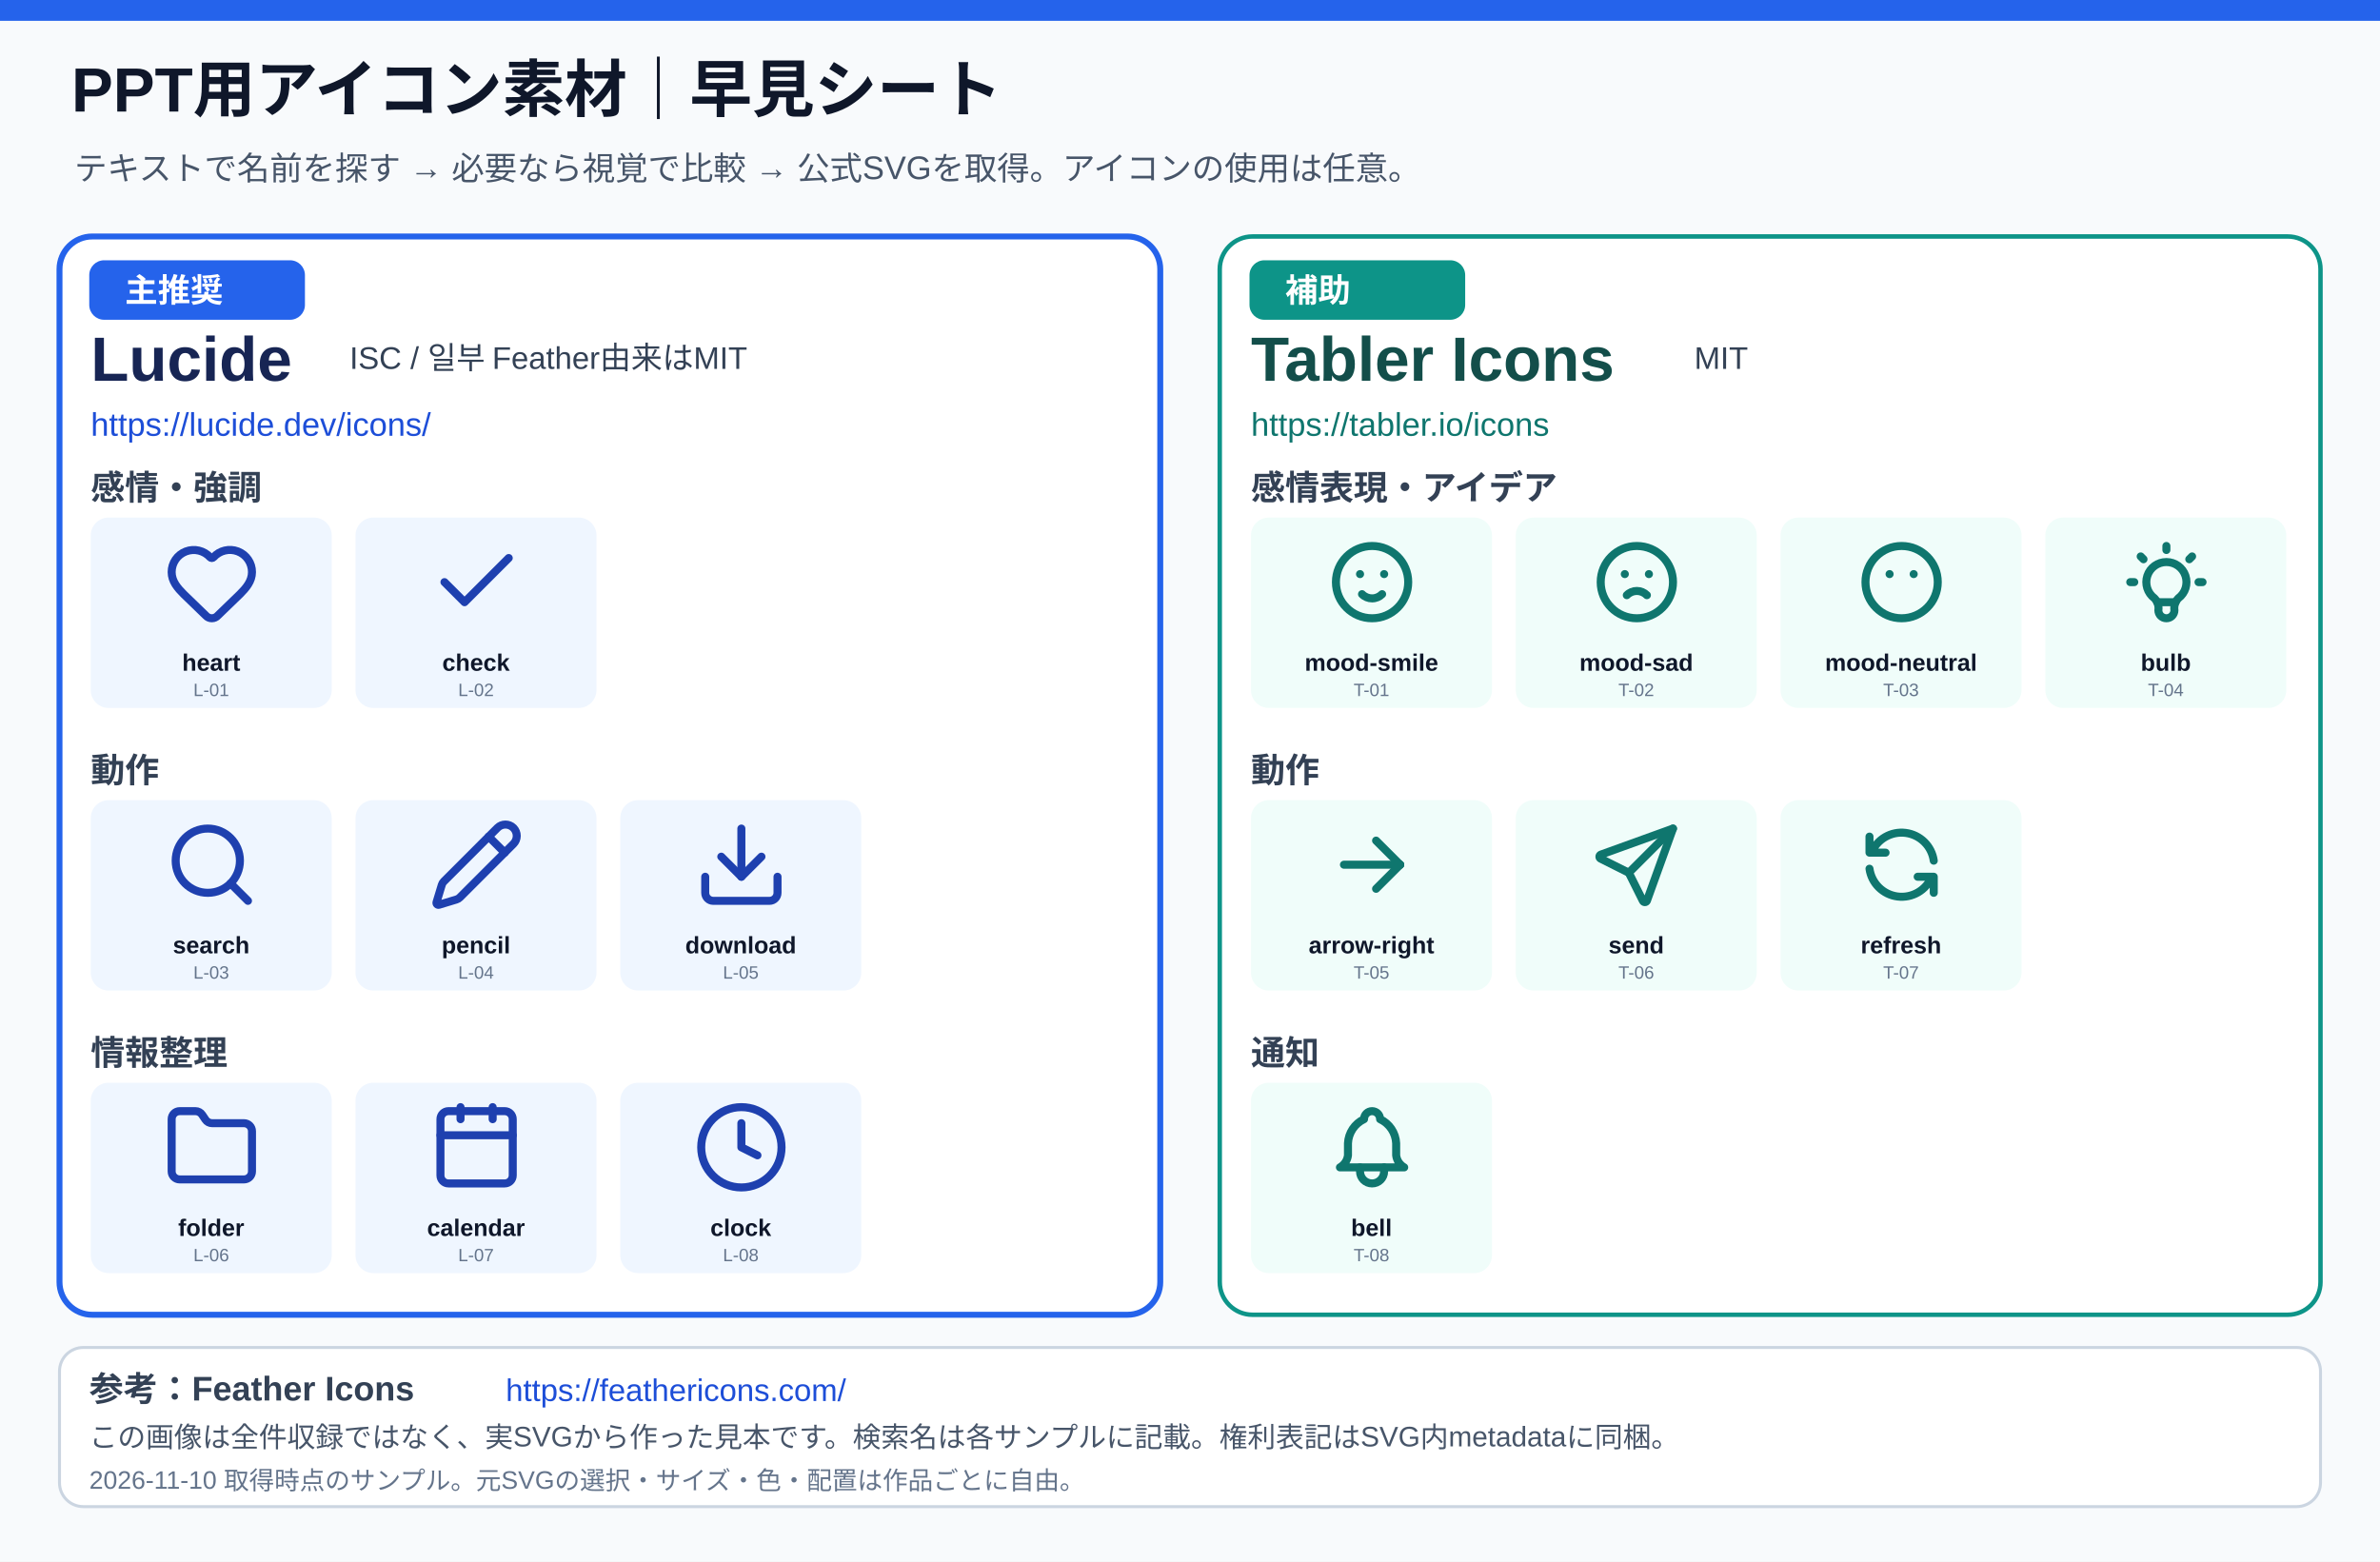
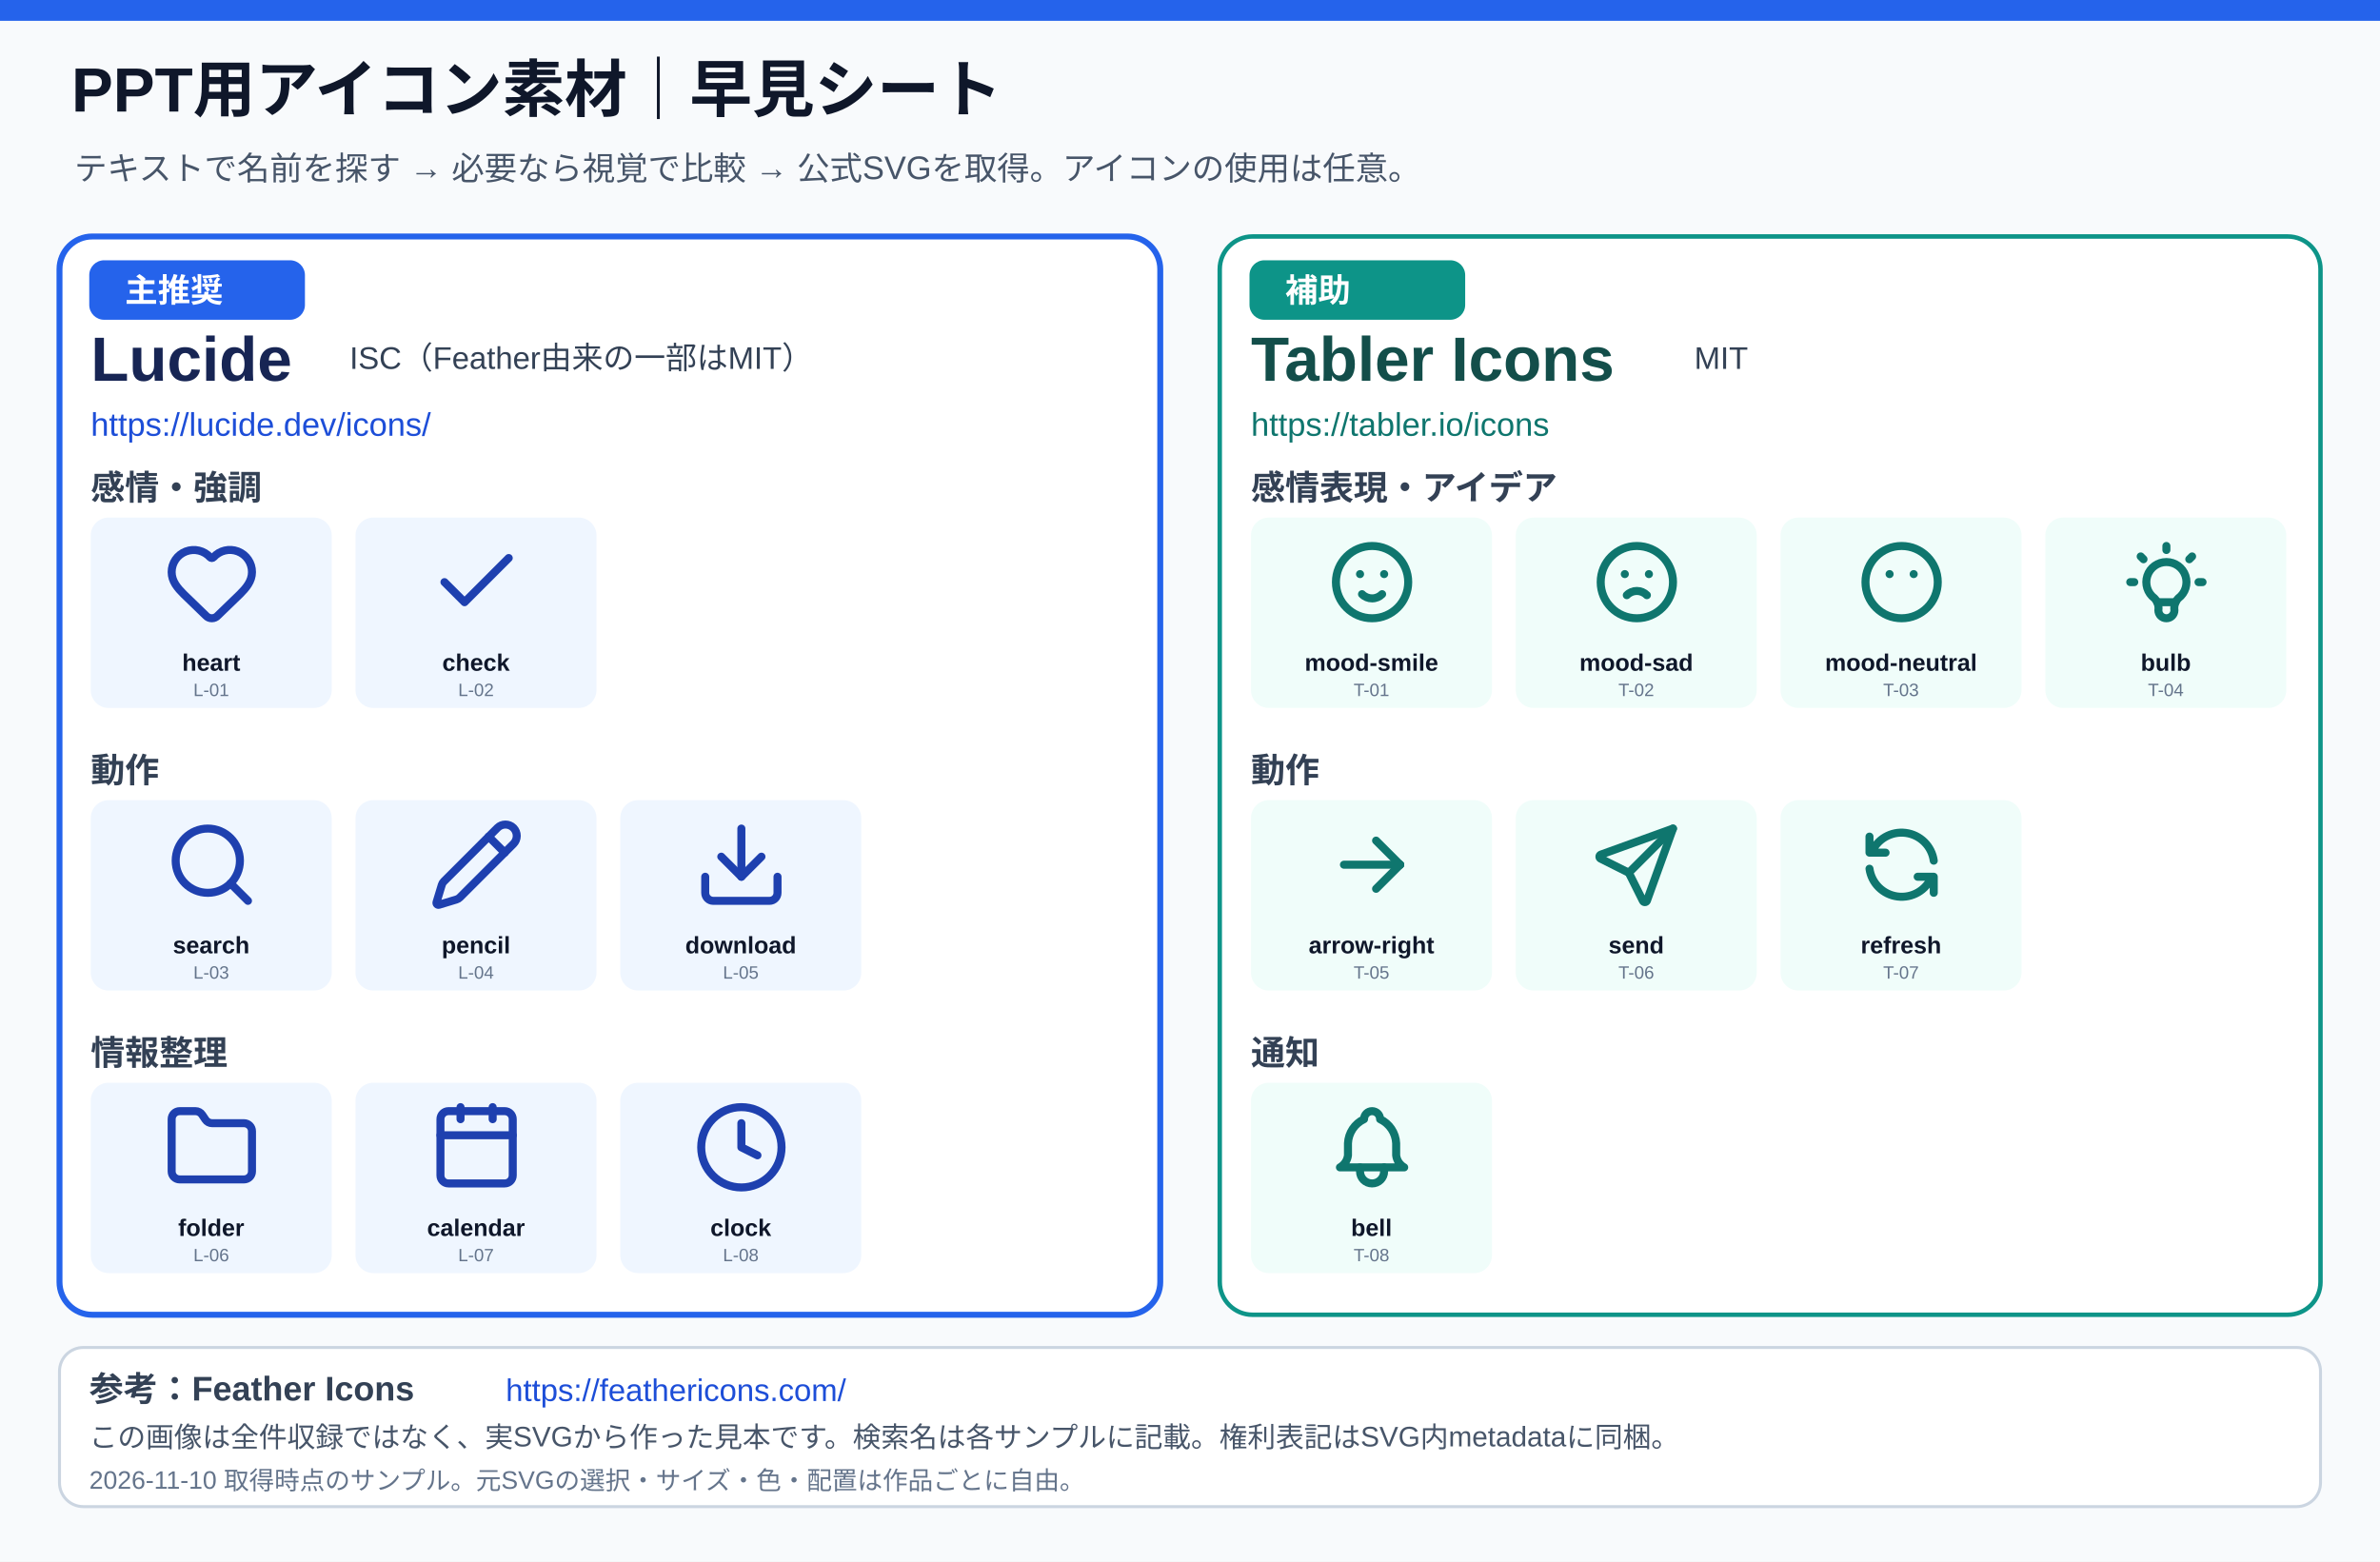
<svg xmlns="http://www.w3.org/2000/svg" width="1600" height="1050" viewBox="0 0 1600 1050" role="img" aria-label="PPT用アイコン素材早見シート。LucideとTablerのSVG原本を分類した検索しやすい一覧。">
  <rect width="1600" height="1050" fill="#f8fafc" />
  <rect x="0" y="0" width="1600" height="14" fill="#2563eb" />
  <text x="48" y="75" fill="#0f172a" font-family="Noto Sans JP,Arial,sans-serif" font-size="42" font-weight="bold">PPT用アイコン素材｜早見シート</text>
  <text x="50" y="121" fill="#475569" font-family="Noto Sans JP,Arial,sans-serif" font-size="22">テキストで名前を探す → 必要なら視覚で比較 → 公式SVGを取得。アイコンの使用は任意。</text>
  <rect x="40" y="159" width="740" height="725" rx="22" fill="#fff" stroke="#2563eb" stroke-width="4" />
  <rect x="820" y="159" width="740" height="725" rx="22" fill="#fff" stroke="#0d9488" stroke-width="3" />
  <rect x="60" y="175" width="145" height="40" rx="10" fill="#2563eb" />
  <text x="84" y="203" fill="#fff" font-family="Noto Sans JP,Arial,sans-serif" font-size="22" font-weight="bold">主推奨</text>
  <text x="61" y="256" fill="#172554" font-family="Arial,sans-serif" font-size="42" font-weight="bold">Lucide</text>
-   <text x="235" y="248" fill="#334155" font-family="Arial,sans-serif" font-size="21">ISC / 일부 Feather由来はMIT</text>
+   <text x="235" y="248" fill="#334155" font-family="Arial,sans-serif" font-size="21">ISC（Feather由来の一部はMIT）</text>
  <text x="61" y="293" fill="#1d4ed8" font-family="Arial,sans-serif" font-size="22">https://lucide.dev/icons/</text>
  <rect x="840" y="175" width="145" height="40" rx="10" fill="#0d9488" />
  <text x="864" y="203" fill="#fff" font-family="Noto Sans JP,Arial,sans-serif" font-size="22" font-weight="bold">補助</text>
  <text x="841" y="256" fill="#134e4a" font-family="Arial,sans-serif" font-size="42" font-weight="bold">Tabler Icons</text>
  <text x="1139" y="248" fill="#334155" font-family="Arial,sans-serif" font-size="21">MIT</text>
  <text x="841" y="293" fill="#0f766e" font-family="Arial,sans-serif" font-size="22">https://tabler.io/icons</text>
  <text x="61" y="336" font-family="Noto Sans JP,Arial,sans-serif" font-size="23" font-weight="bold" fill="#334155">感情・強調</text>
  <g data-source="Lucide" data-icon="heart" id="sample-lucide-heart">
    <rect x="61" y="348" width="162" height="128" rx="12" fill="#eff6ff" />
    <g transform="translate(110,359) scale(2.7)" fill="none" stroke="#1e40af" stroke-width="2" stroke-linecap="round" stroke-linejoin="round">
      <path d="M2 9.5a5.5 5.5 0 0 1 9.591-3.676.56.56 0 0 0 .818 0A5.49 5.49 0 0 1 22 9.5c0 2.29-1.5 4-3 5.5l-5.492 5.313a2 2 0 0 1-3 .019L5 15c-1.5-1.5-3-3.2-3-5.5" />
    </g>
    <text x="142" y="451" text-anchor="middle" fill="#0f172a" font-family="Arial,sans-serif" font-size="16" font-weight="bold">heart</text>
    <text x="142" y="468" text-anchor="middle" fill="#64748b" font-family="Arial,sans-serif" font-size="12">L-01</text>
  </g>
  <g data-source="Lucide" data-icon="check" id="sample-lucide-check">
    <rect x="239" y="348" width="162" height="128" rx="12" fill="#eff6ff" />
    <g transform="translate(288,359) scale(2.7)" fill="none" stroke="#1e40af" stroke-width="2" stroke-linecap="round" stroke-linejoin="round">
      <path d="M20 6 9 17l-5-5" />
    </g>
    <text x="320" y="451" text-anchor="middle" fill="#0f172a" font-family="Arial,sans-serif" font-size="16" font-weight="bold">check</text>
    <text x="320" y="468" text-anchor="middle" fill="#64748b" font-family="Arial,sans-serif" font-size="12">L-02</text>
  </g>
  <text x="61" y="526" font-family="Noto Sans JP,Arial,sans-serif" font-size="23" font-weight="bold" fill="#334155">動作</text>
  <g data-source="Lucide" data-icon="search" id="sample-lucide-search">
    <rect x="61" y="538" width="162" height="128" rx="12" fill="#eff6ff" />
    <g transform="translate(110,549) scale(2.7)" fill="none" stroke="#1e40af" stroke-width="2" stroke-linecap="round" stroke-linejoin="round">
      <path d="m21 21-4.34-4.34" />
      <circle cx="11" cy="11" r="8" />
    </g>
    <text x="142" y="641" text-anchor="middle" fill="#0f172a" font-family="Arial,sans-serif" font-size="16" font-weight="bold">search</text>
    <text x="142" y="658" text-anchor="middle" fill="#64748b" font-family="Arial,sans-serif" font-size="12">L-03</text>
  </g>
  <g data-source="Lucide" data-icon="pencil" id="sample-lucide-pencil">
    <rect x="239" y="538" width="162" height="128" rx="12" fill="#eff6ff" />
    <g transform="translate(288,549) scale(2.7)" fill="none" stroke="#1e40af" stroke-width="2" stroke-linecap="round" stroke-linejoin="round">
      <path d="M21.174 6.812a1 1 0 0 0-3.986-3.987L3.842 16.174a2 2 0 0 0-.5.83l-1.321 4.352a.5.5 0 0 0 .623.622l4.353-1.32a2 2 0 0 0 .83-.497z" />
      <path d="m15 5 4 4" />
    </g>
    <text x="320" y="641" text-anchor="middle" fill="#0f172a" font-family="Arial,sans-serif" font-size="16" font-weight="bold">pencil</text>
    <text x="320" y="658" text-anchor="middle" fill="#64748b" font-family="Arial,sans-serif" font-size="12">L-04</text>
  </g>
  <g data-source="Lucide" data-icon="download" id="sample-lucide-download">
    <rect x="417" y="538" width="162" height="128" rx="12" fill="#eff6ff" />
    <g transform="translate(466,549) scale(2.7)" fill="none" stroke="#1e40af" stroke-width="2" stroke-linecap="round" stroke-linejoin="round">
      <path d="M12 15V3" />
      <path d="M21 15v4a2 2 0 0 1-2 2H5a2 2 0 0 1-2-2v-4" />
      <path d="m7 10 5 5 5-5" />
    </g>
    <text x="498" y="641" text-anchor="middle" fill="#0f172a" font-family="Arial,sans-serif" font-size="16" font-weight="bold">download</text>
    <text x="498" y="658" text-anchor="middle" fill="#64748b" font-family="Arial,sans-serif" font-size="12">L-05</text>
  </g>
  <text x="61" y="716" font-family="Noto Sans JP,Arial,sans-serif" font-size="23" font-weight="bold" fill="#334155">情報整理</text>
  <g data-source="Lucide" data-icon="folder" id="sample-lucide-folder">
    <rect x="61" y="728" width="162" height="128" rx="12" fill="#eff6ff" />
    <g transform="translate(110,739) scale(2.7)" fill="none" stroke="#1e40af" stroke-width="2" stroke-linecap="round" stroke-linejoin="round">
      <path d="M20 20a2 2 0 0 0 2-2V8a2 2 0 0 0-2-2h-7.9a2 2 0 0 1-1.69-.9L9.6 3.9A2 2 0 0 0 7.93 3H4a2 2 0 0 0-2 2v13a2 2 0 0 0 2 2Z" />
    </g>
    <text x="142" y="831" text-anchor="middle" fill="#0f172a" font-family="Arial,sans-serif" font-size="16" font-weight="bold">folder</text>
    <text x="142" y="848" text-anchor="middle" fill="#64748b" font-family="Arial,sans-serif" font-size="12">L-06</text>
  </g>
  <g data-source="Lucide" data-icon="calendar" id="sample-lucide-calendar">
    <rect x="239" y="728" width="162" height="128" rx="12" fill="#eff6ff" />
    <g transform="translate(288,739) scale(2.7)" fill="none" stroke="#1e40af" stroke-width="2" stroke-linecap="round" stroke-linejoin="round">
      <path d="M8 2v3" />
      <path d="M16 2v3" />
      <rect x="3" y="3" width="18" height="18" rx="2" />
      <path d="M3 9h18" />
    </g>
    <text x="320" y="831" text-anchor="middle" fill="#0f172a" font-family="Arial,sans-serif" font-size="16" font-weight="bold">calendar</text>
    <text x="320" y="848" text-anchor="middle" fill="#64748b" font-family="Arial,sans-serif" font-size="12">L-07</text>
  </g>
  <g data-source="Lucide" data-icon="clock" id="sample-lucide-clock">
    <rect x="417" y="728" width="162" height="128" rx="12" fill="#eff6ff" />
    <g transform="translate(466,739) scale(2.7)" fill="none" stroke="#1e40af" stroke-width="2" stroke-linecap="round" stroke-linejoin="round">
      <circle cx="12" cy="12" r="10" />
      <path d="M12 6v6l4 2" />
    </g>
    <text x="498" y="831" text-anchor="middle" fill="#0f172a" font-family="Arial,sans-serif" font-size="16" font-weight="bold">clock</text>
    <text x="498" y="848" text-anchor="middle" fill="#64748b" font-family="Arial,sans-serif" font-size="12">L-08</text>
  </g>
  <text x="841" y="336" font-family="Noto Sans JP,Arial,sans-serif" font-size="23" font-weight="bold" fill="#334155">感情表現・アイデア</text>
  <g data-source="Tabler" data-icon="mood-smile" id="sample-tabler-mood-smile">
    <rect x="841" y="348" width="162" height="128" rx="12" fill="#f0fdfa" />
    <g transform="translate(890,359) scale(2.7)" fill="none" stroke="#0f766e" stroke-width="2" stroke-linecap="round" stroke-linejoin="round">
      <path d="M3 12a9 9 0 1 0 18 0a9 9 0 1 0 -18 0" />
      <path d="M9 10l.01 0" />
      <path d="M15 10l.01 0" />
      <path d="M9.5 15a3.5 3.5 0 0 0 5 0" />
    </g>
    <text x="922" y="451" text-anchor="middle" fill="#0f172a" font-family="Arial,sans-serif" font-size="16" font-weight="bold">mood-smile</text>
    <text x="922" y="468" text-anchor="middle" fill="#64748b" font-family="Arial,sans-serif" font-size="12">T-01</text>
  </g>
  <g data-source="Tabler" data-icon="mood-sad" id="sample-tabler-mood-sad">
    <rect x="1019" y="348" width="162" height="128" rx="12" fill="#f0fdfa" />
    <g transform="translate(1068,359) scale(2.7)" fill="none" stroke="#0f766e" stroke-width="2" stroke-linecap="round" stroke-linejoin="round">
      <path d="M3 12a9 9 0 1 0 18 0a9 9 0 1 0 -18 0" />
      <path d="M9 10l.01 0" />
      <path d="M15 10l.01 0" />
      <path d="M9.5 15.25a3.5 3.5 0 0 1 5 0" />
    </g>
    <text x="1100" y="451" text-anchor="middle" fill="#0f172a" font-family="Arial,sans-serif" font-size="16" font-weight="bold">mood-sad</text>
    <text x="1100" y="468" text-anchor="middle" fill="#64748b" font-family="Arial,sans-serif" font-size="12">T-02</text>
  </g>
  <g data-source="Tabler" data-icon="mood-neutral" id="sample-tabler-mood-neutral">
    <rect x="1197" y="348" width="162" height="128" rx="12" fill="#f0fdfa" />
    <g transform="translate(1246,359) scale(2.7)" fill="none" stroke="#0f766e" stroke-width="2" stroke-linecap="round" stroke-linejoin="round">
      <path d="M3 12a9 9 0 1 0 18 0a9 9 0 1 0 -18 0" />
      <path d="M9 10l.01 0" />
      <path d="M15 10l.01 0" />
    </g>
    <text x="1278" y="451" text-anchor="middle" fill="#0f172a" font-family="Arial,sans-serif" font-size="16" font-weight="bold">mood-neutral</text>
    <text x="1278" y="468" text-anchor="middle" fill="#64748b" font-family="Arial,sans-serif" font-size="12">T-03</text>
  </g>
  <g data-source="Tabler" data-icon="bulb" id="sample-tabler-bulb">
    <rect x="1375" y="348" width="162" height="128" rx="12" fill="#f0fdfa" />
    <g transform="translate(1424,359) scale(2.7)" fill="none" stroke="#0f766e" stroke-width="2" stroke-linecap="round" stroke-linejoin="round">
      <path d="M3 12h1m8 -9v1m8 8h1m-15.4 -6.4l.7 .7m12.1 -.7l-.7 .7" />
      <path d="M9 16a5 5 0 1 1 6 0a3.5 3.5 0 0 0 -1 3a2 2 0 0 1 -4 0a3.5 3.5 0 0 0 -1 -3" />
      <path d="M9.7 17l4.6 0" />
    </g>
    <text x="1456" y="451" text-anchor="middle" fill="#0f172a" font-family="Arial,sans-serif" font-size="16" font-weight="bold">bulb</text>
    <text x="1456" y="468" text-anchor="middle" fill="#64748b" font-family="Arial,sans-serif" font-size="12">T-04</text>
  </g>
  <text x="841" y="526" font-family="Noto Sans JP,Arial,sans-serif" font-size="23" font-weight="bold" fill="#334155">動作</text>
  <g data-source="Tabler" data-icon="arrow-right" id="sample-tabler-arrow-right">
    <rect x="841" y="538" width="162" height="128" rx="12" fill="#f0fdfa" />
    <g transform="translate(890,549) scale(2.7)" fill="none" stroke="#0f766e" stroke-width="2" stroke-linecap="round" stroke-linejoin="round">
      <path d="M5 12l14 0" />
      <path d="M13 18l6 -6" />
      <path d="M13 6l6 6" />
    </g>
    <text x="922" y="641" text-anchor="middle" fill="#0f172a" font-family="Arial,sans-serif" font-size="16" font-weight="bold">arrow-right</text>
    <text x="922" y="658" text-anchor="middle" fill="#64748b" font-family="Arial,sans-serif" font-size="12">T-05</text>
  </g>
  <g data-source="Tabler" data-icon="send" id="sample-tabler-send">
    <rect x="1019" y="538" width="162" height="128" rx="12" fill="#f0fdfa" />
    <g transform="translate(1068,549) scale(2.7)" fill="none" stroke="#0f766e" stroke-width="2" stroke-linecap="round" stroke-linejoin="round">
      <path d="M10 14l11 -11" />
      <path d="M21 3l-6.5 18a.55 .55 0 0 1 -1 0l-3.5 -7l-7 -3.5a.55 .55 0 0 1 0 -1l18 -6.5" />
    </g>
    <text x="1100" y="641" text-anchor="middle" fill="#0f172a" font-family="Arial,sans-serif" font-size="16" font-weight="bold">send</text>
    <text x="1100" y="658" text-anchor="middle" fill="#64748b" font-family="Arial,sans-serif" font-size="12">T-06</text>
  </g>
  <g data-source="Tabler" data-icon="refresh" id="sample-tabler-refresh">
    <rect x="1197" y="538" width="162" height="128" rx="12" fill="#f0fdfa" />
    <g transform="translate(1246,549) scale(2.7)" fill="none" stroke="#0f766e" stroke-width="2" stroke-linecap="round" stroke-linejoin="round">
      <path d="M20 11a8.1 8.1 0 0 0 -15.5 -2m-.5 -4v4h4" />
      <path d="M4 13a8.1 8.1 0 0 0 15.5 2m.5 4v-4h-4" />
    </g>
    <text x="1278" y="641" text-anchor="middle" fill="#0f172a" font-family="Arial,sans-serif" font-size="16" font-weight="bold">refresh</text>
    <text x="1278" y="658" text-anchor="middle" fill="#64748b" font-family="Arial,sans-serif" font-size="12">T-07</text>
  </g>
  <text x="841" y="716" font-family="Noto Sans JP,Arial,sans-serif" font-size="23" font-weight="bold" fill="#334155">通知</text>
  <g data-source="Tabler" data-icon="bell" id="sample-tabler-bell">
    <rect x="841" y="728" width="162" height="128" rx="12" fill="#f0fdfa" />
    <g transform="translate(890,739) scale(2.7)" fill="none" stroke="#0f766e" stroke-width="2" stroke-linecap="round" stroke-linejoin="round">
      <path d="M10 5a2 2 0 1 1 4 0a7 7 0 0 1 4 6v3a4 4 0 0 0 2 3h-16a4 4 0 0 0 2 -3v-3a7 7 0 0 1 4 -6" />
      <path d="M9 17v1a3 3 0 0 0 6 0v-1" />
    </g>
    <text x="922" y="831" text-anchor="middle" fill="#0f172a" font-family="Arial,sans-serif" font-size="16" font-weight="bold">bell</text>
    <text x="922" y="848" text-anchor="middle" fill="#64748b" font-family="Arial,sans-serif" font-size="12">T-08</text>
  </g>
  <rect x="40" y="906" width="1520" height="107" rx="16" fill="#fff" stroke="#cbd5e1" stroke-width="2" />
  <text x="60" y="942" fill="#334155" font-family="Noto Sans JP,Arial,sans-serif" font-size="23" font-weight="bold">参考：Feather Icons</text>
  <text x="340" y="942" fill="#1d4ed8" font-family="Arial,sans-serif" font-size="21">https://feathericons.com/</text>
  <text x="60" y="973" fill="#475569" font-family="Noto Sans JP,Arial,sans-serif" font-size="19">この画像は全件収録ではなく、実SVGから作った見本です。検索名は各サンプルに記載。権利表記はSVG内metadataに同梱。</text>
  <text x="60" y="1001" fill="#64748b" font-family="Noto Sans JP,Arial,sans-serif" font-size="17">2026-11-10 取得時点のサンプル。元SVGの選択・サイズ・色・配置は作品ごとに自由。</text>
</svg>
